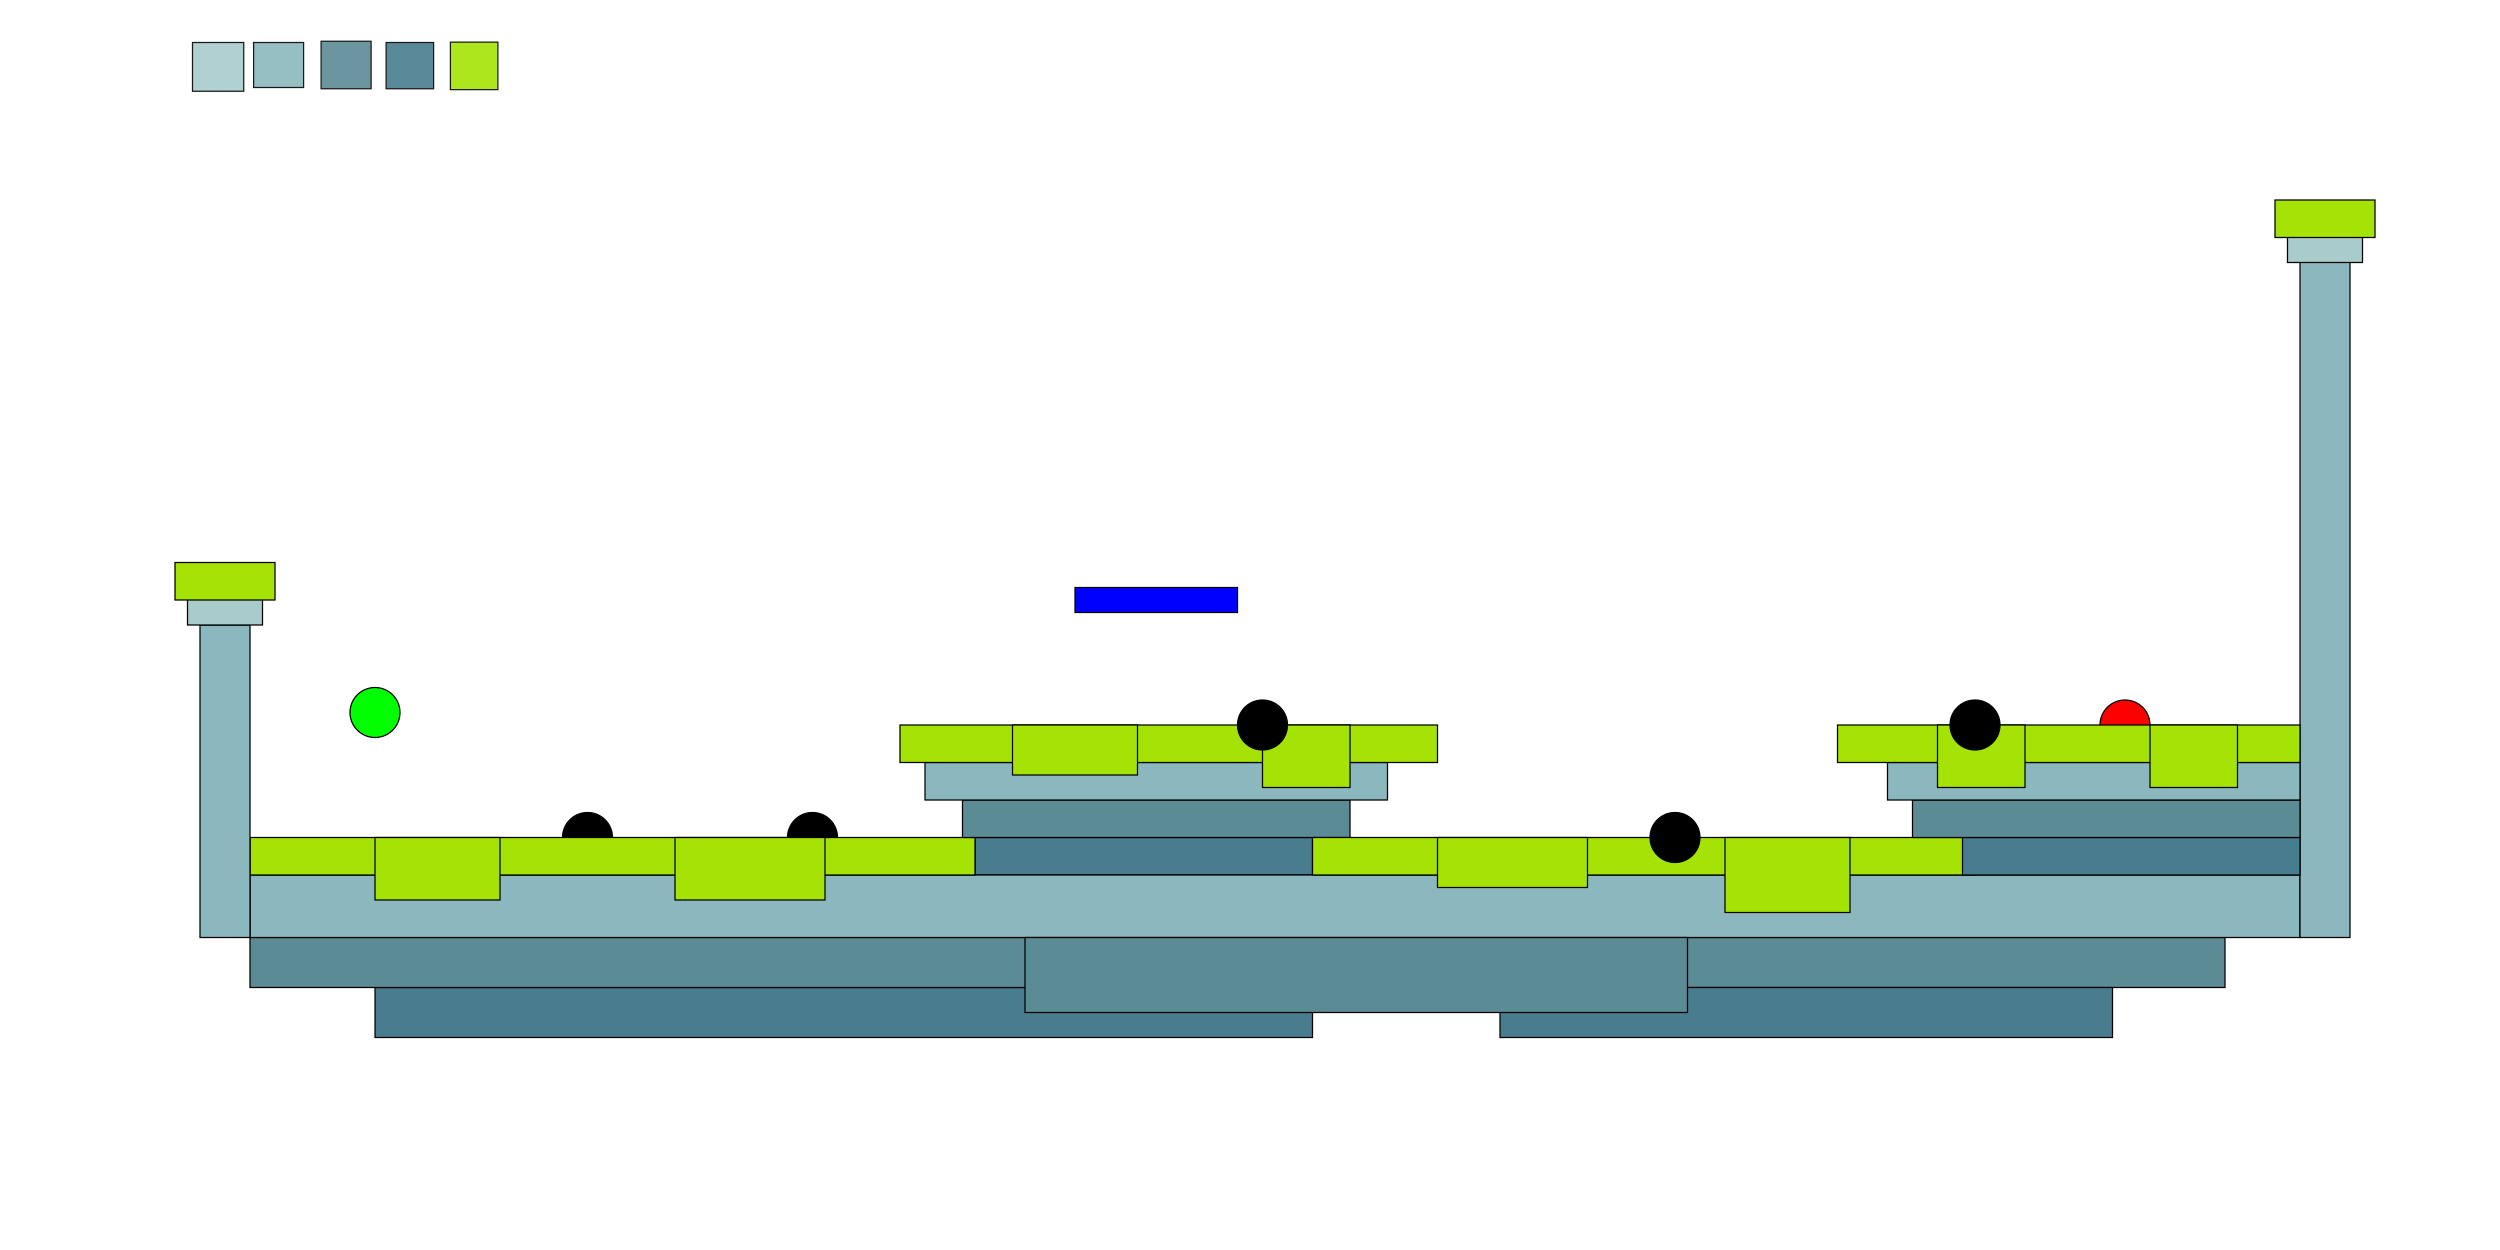
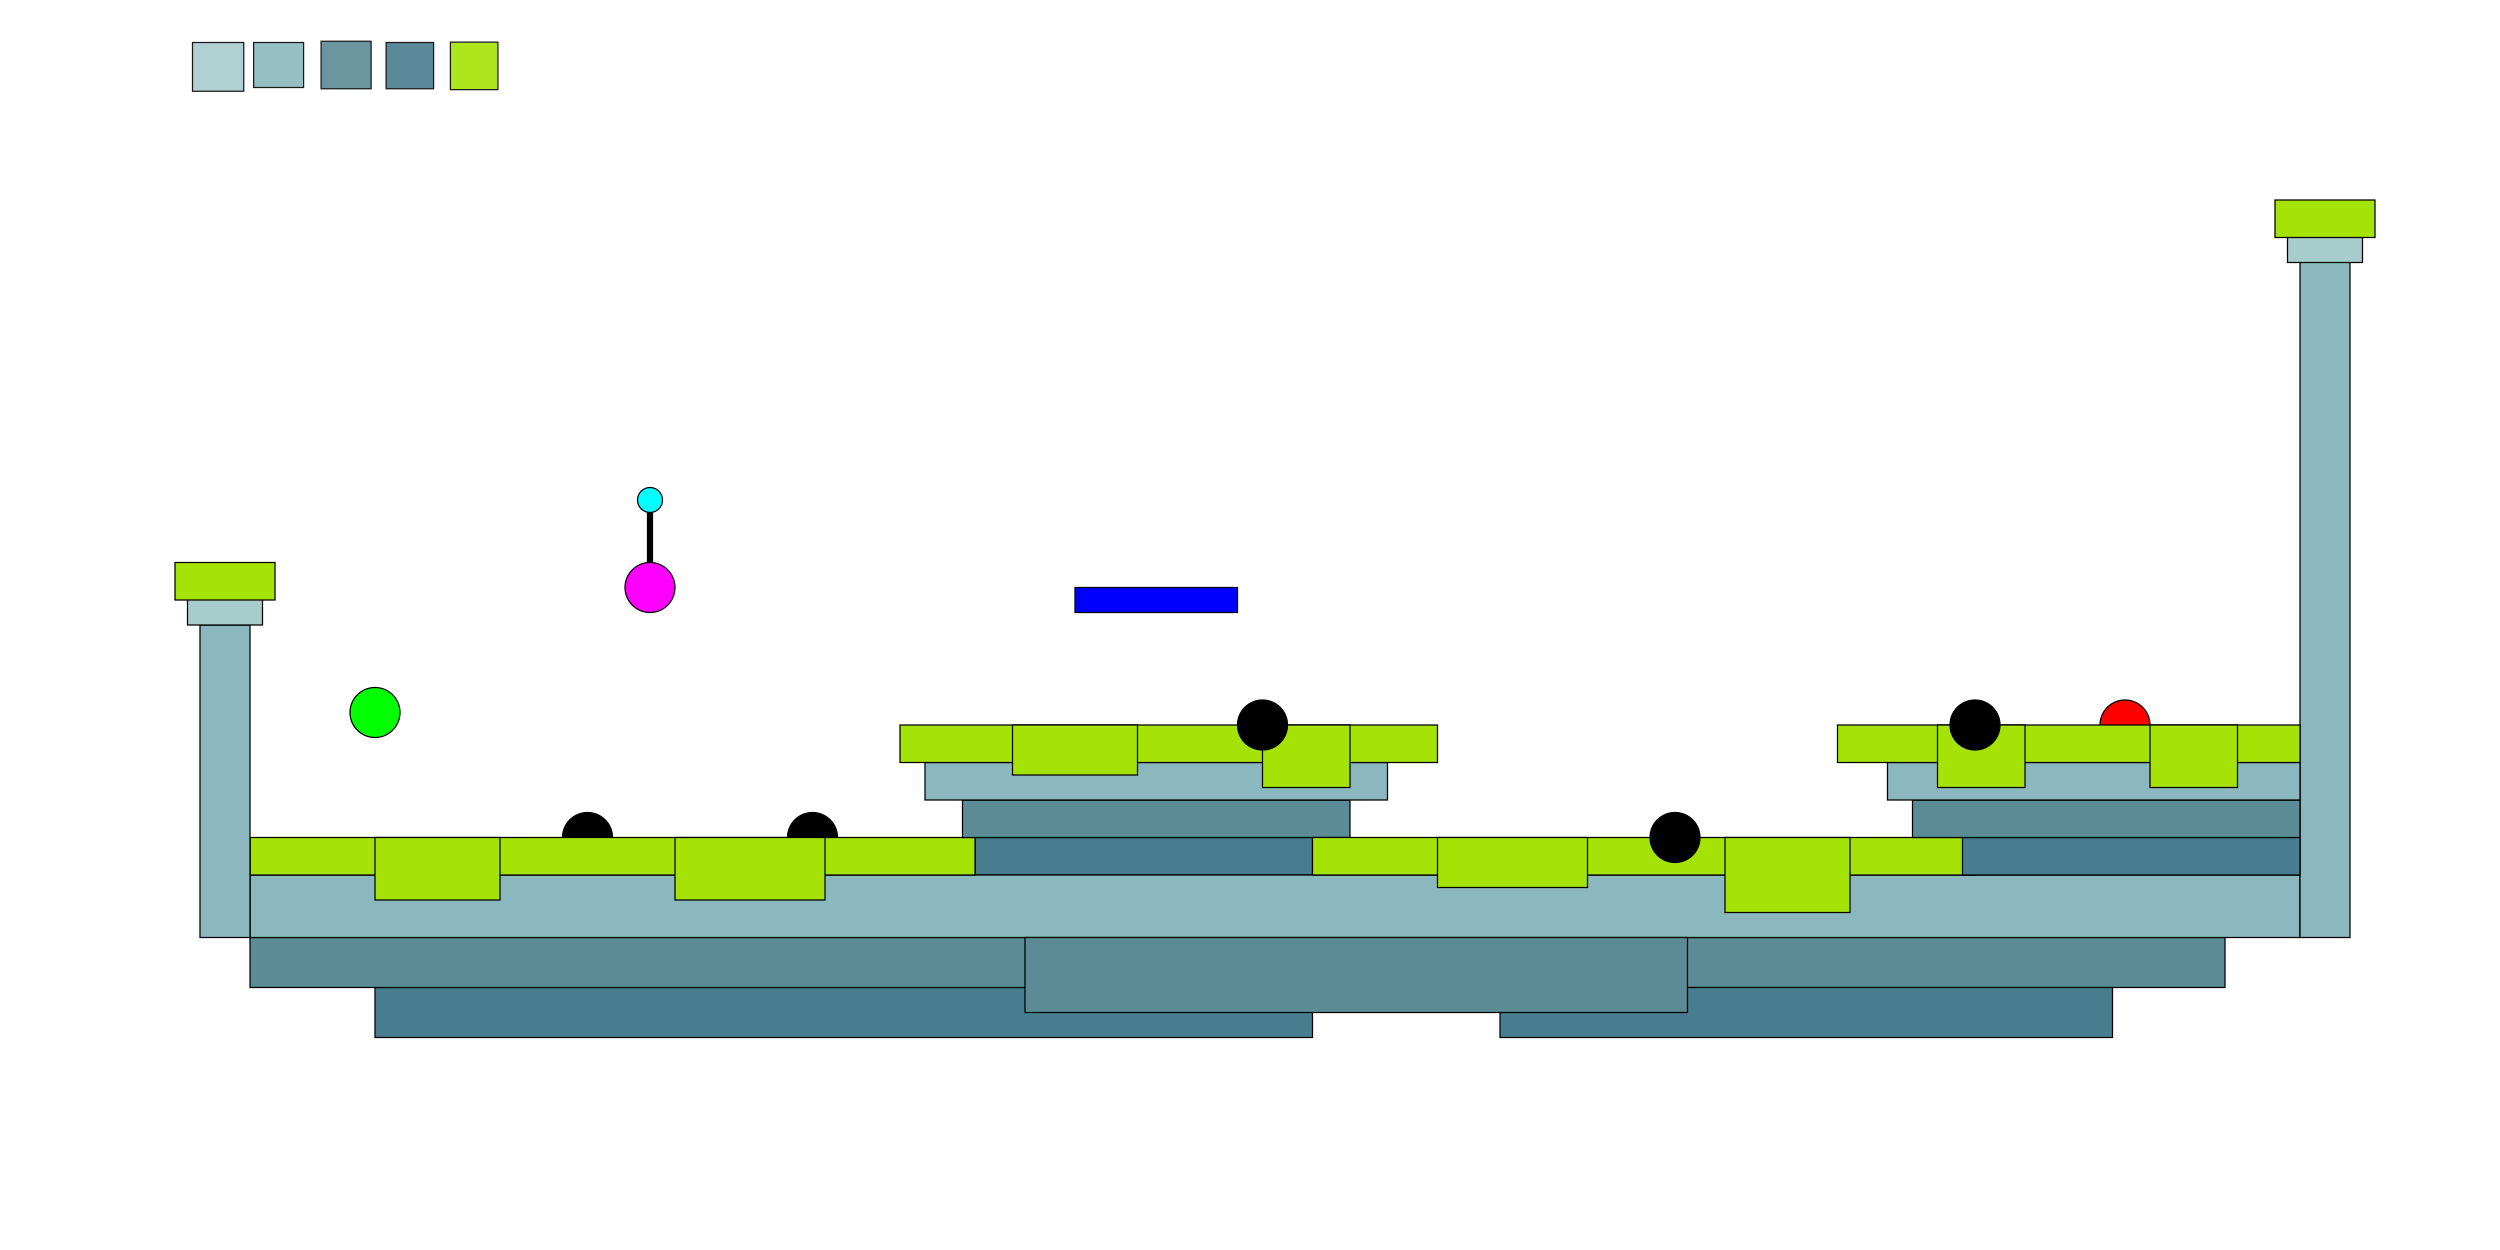
- <svg xmlns="http://www.w3.org/2000/svg" width="2000" height="1000">
+ <svg xmlns="http://www.w3.org/2000/svg" xmlns:ns1="http://svg-edit.googlecode.com" width="2000" height="1000">
  <g class="layer">
+     <ellipse cx="520" cy="400" fill="#00ffff" id="svg_79" rx="10" ry="10" stroke="#000000" transform="matrix(1 0 0 1 0 0)" />
+     <polyline fill="none" id="conn_svg_80" points="520 410 520 430 520 450" ns1:connector="svg_79 svg_76" stroke="#000000" stroke-width="5" />
    <ellipse class="grass1" cx="650" cy="670" fill="#000000" id="svg_5" rx="20" ry="20" stroke="#000" transform="matrix(1 0 0 1 0 0)" />
    <ellipse class="tree1" cx="470" cy="670" fill="#000000" id="svg_3" rx="20" ry="20" stroke="#000" transform="matrix(1 0 0 1 0 0)" />
    <rect fill="#487d8f" height="30" id="svg_34" stroke="#000" width="270" x="780" y="670" />
    <rect fill="#487d8f" height="40" id="svg_24" stroke="#000" width="750" x="300" y="790" />
    <rect fill="#5b8b95" height="40" id="svg_23" stroke="#000" width="1580" x="200" y="750" />
    <ellipse cx="300" cy="570" fill="#00ff00" id="svg_16" rx="20" ry="20" stroke="#000" />
    <ellipse cx="1700" cy="580" fill="#ff0000" id="svg_17" rx="20" ry="20" stroke="#000" transform="matrix(1 0 0 1 0 0)" />
    <rect fill="#8bb8be" height="50" id="svg_10" stroke="#000" transform="matrix(1 0 0 1 0 0)" width="1640" x="200" y="700" />
    <rect fill="#a5e306" height="30" id="svg_9" stroke="#000" transform="matrix(1 0 0 1 0 0)" width="580" x="200" y="670" />
    <rect fill="#5b8b95" height="38" id="svg_11" opacity="0.9" stroke="#000" width="40" x="256.88" y="33" />
    <rect fill="#487d8f" height="37" id="svg_15" opacity="0.9" stroke="#000" width="38" x="308.88" y="34" />
    <rect fill="#8bb8be" height="250" id="svg_19" stroke="#000" width="40" x="160" y="500" />
    <rect fill="#8bb8be" height="550" id="svg_20" stroke="#000" transform="matrix(1 0 0 1 0 0)" width="40" x="1840" y="200" />
    <rect fill="#8bb8be" height="36" id="svg_21" opacity="0.9" stroke="#000" width="40" x="202.88" y="34" />
    <rect fill="#a5e306" height="38" id="svg_22" opacity="0.9" stroke="#000" width="38" x="360.32" y="33.71" />
    <rect fill="#a5e306" height="50" id="svg_35" stroke="#000" width="100" x="300" y="670" />
    <rect fill="#a8cbcc" height="39" id="svg_1" opacity="0.9" stroke="#000" width="41" x="154" y="34" />
    <rect fill="#487d8f" height="40" id="svg_4" stroke="#000" width="490" x="1200" y="790" />
    <rect fill="#5b8b95" height="60" id="svg_7" stroke="#000" width="530" x="820" y="750" />
    <rect fill="#5b8b95" height="30" id="svg_8" stroke="#000" width="310" x="770" y="640" />
    <rect fill="#8bb8be" height="30" id="svg_12" stroke="#000" width="370" x="740" y="610" />
    <rect fill="#a5e306" height="30" id="svg_13" stroke="#000" width="430" x="720" y="580" />
    <rect fill="#a5e306" height="30" id="svg_14" stroke="#000" transform="matrix(1 0 0 1 0 0)" width="530" x="1050" y="670" />
    <rect fill="#a5e306" height="50" id="svg_26" stroke="#000" width="120" x="540" y="670" />
    <rect fill="#a5e306" height="40" id="svg_38" stroke="#000" width="120" x="1150" y="670" />
    <rect fill="#a5e306" height="60" id="svg_39" stroke="#000" width="100" x="1380" y="670" />
    <rect fill="#487d8f" height="30" id="svg_40" stroke="#000" transform="matrix(1 0 0 1 0 0)" width="270" x="1570" y="670" />
    <rect fill="#5b8b95" height="30" id="svg_41" stroke="#000" transform="matrix(1 0 0 1 0 0)" width="310" x="1530" y="640" />
    <rect fill="#8bb8be" height="30" id="svg_42" stroke="#000" transform="matrix(1 0 0 1 0 0)" width="330" x="1510" y="610" />
    <rect fill="#a5e306" height="30" id="svg_43" stroke="#000" transform="matrix(1 0 0 1 0 0)" width="370" x="1470" y="580" />
    <rect fill="#a5e306" height="40" id="svg_44" stroke="#000" width="100" x="810" y="580" />
    <rect fill="#a5e306" height="50" id="svg_45" stroke="#000" width="70" x="1010" y="580" />
    <rect fill="#a5e306" height="50" id="svg_46" stroke="#000" width="70" x="1550" y="580" />
    <rect fill="#a5e306" height="50" id="svg_47" stroke="#000" width="70" x="1720" y="580" />
    <ellipse class="tree1" cx="1010" cy="580" fill="#000000" id="svg_2" rx="20" ry="20" stroke="#000" transform="matrix(1 0 0 1 0 0)" />
    <ellipse class="grass2" cx="1340" cy="670" fill="#000000" id="svg_6" rx="20" ry="20" stroke="#000" />
    <ellipse class="grass2" cx="1580" cy="580" fill="#000000" id="svg_18" rx="20" ry="20" stroke="#000" />
    <rect fill="#a8cbcc" height="40" id="svg_28" stroke="#000" transform="matrix(1 0 0 1 0 0)" width="60" x="1830" y="170" />
    <rect fill="#a5e306" height="30" id="svg_27" stroke="#000" width="80" x="1820" y="160" />
    <rect fill="#a8cbcc" height="40" id="svg_29" stroke="#000" transform="matrix(1 0 0 1 0 0)" width="60" x="150" y="460" />
    <rect fill="#a5e306" height="30" id="svg_25" stroke="#000" transform="matrix(1 0 0 1 0 0)" width="80" x="140" y="450" />
    <rect class="spin" fill="#0000ff" height="20" id="svg_37" stroke="#000" width="130" x="860" y="470" />
+     <ellipse class="dynamic" cx="520" cy="470" fill="#ff00ff" id="svg_76" rx="20" ry="20" stroke="#000" />
  </g>
</svg>
